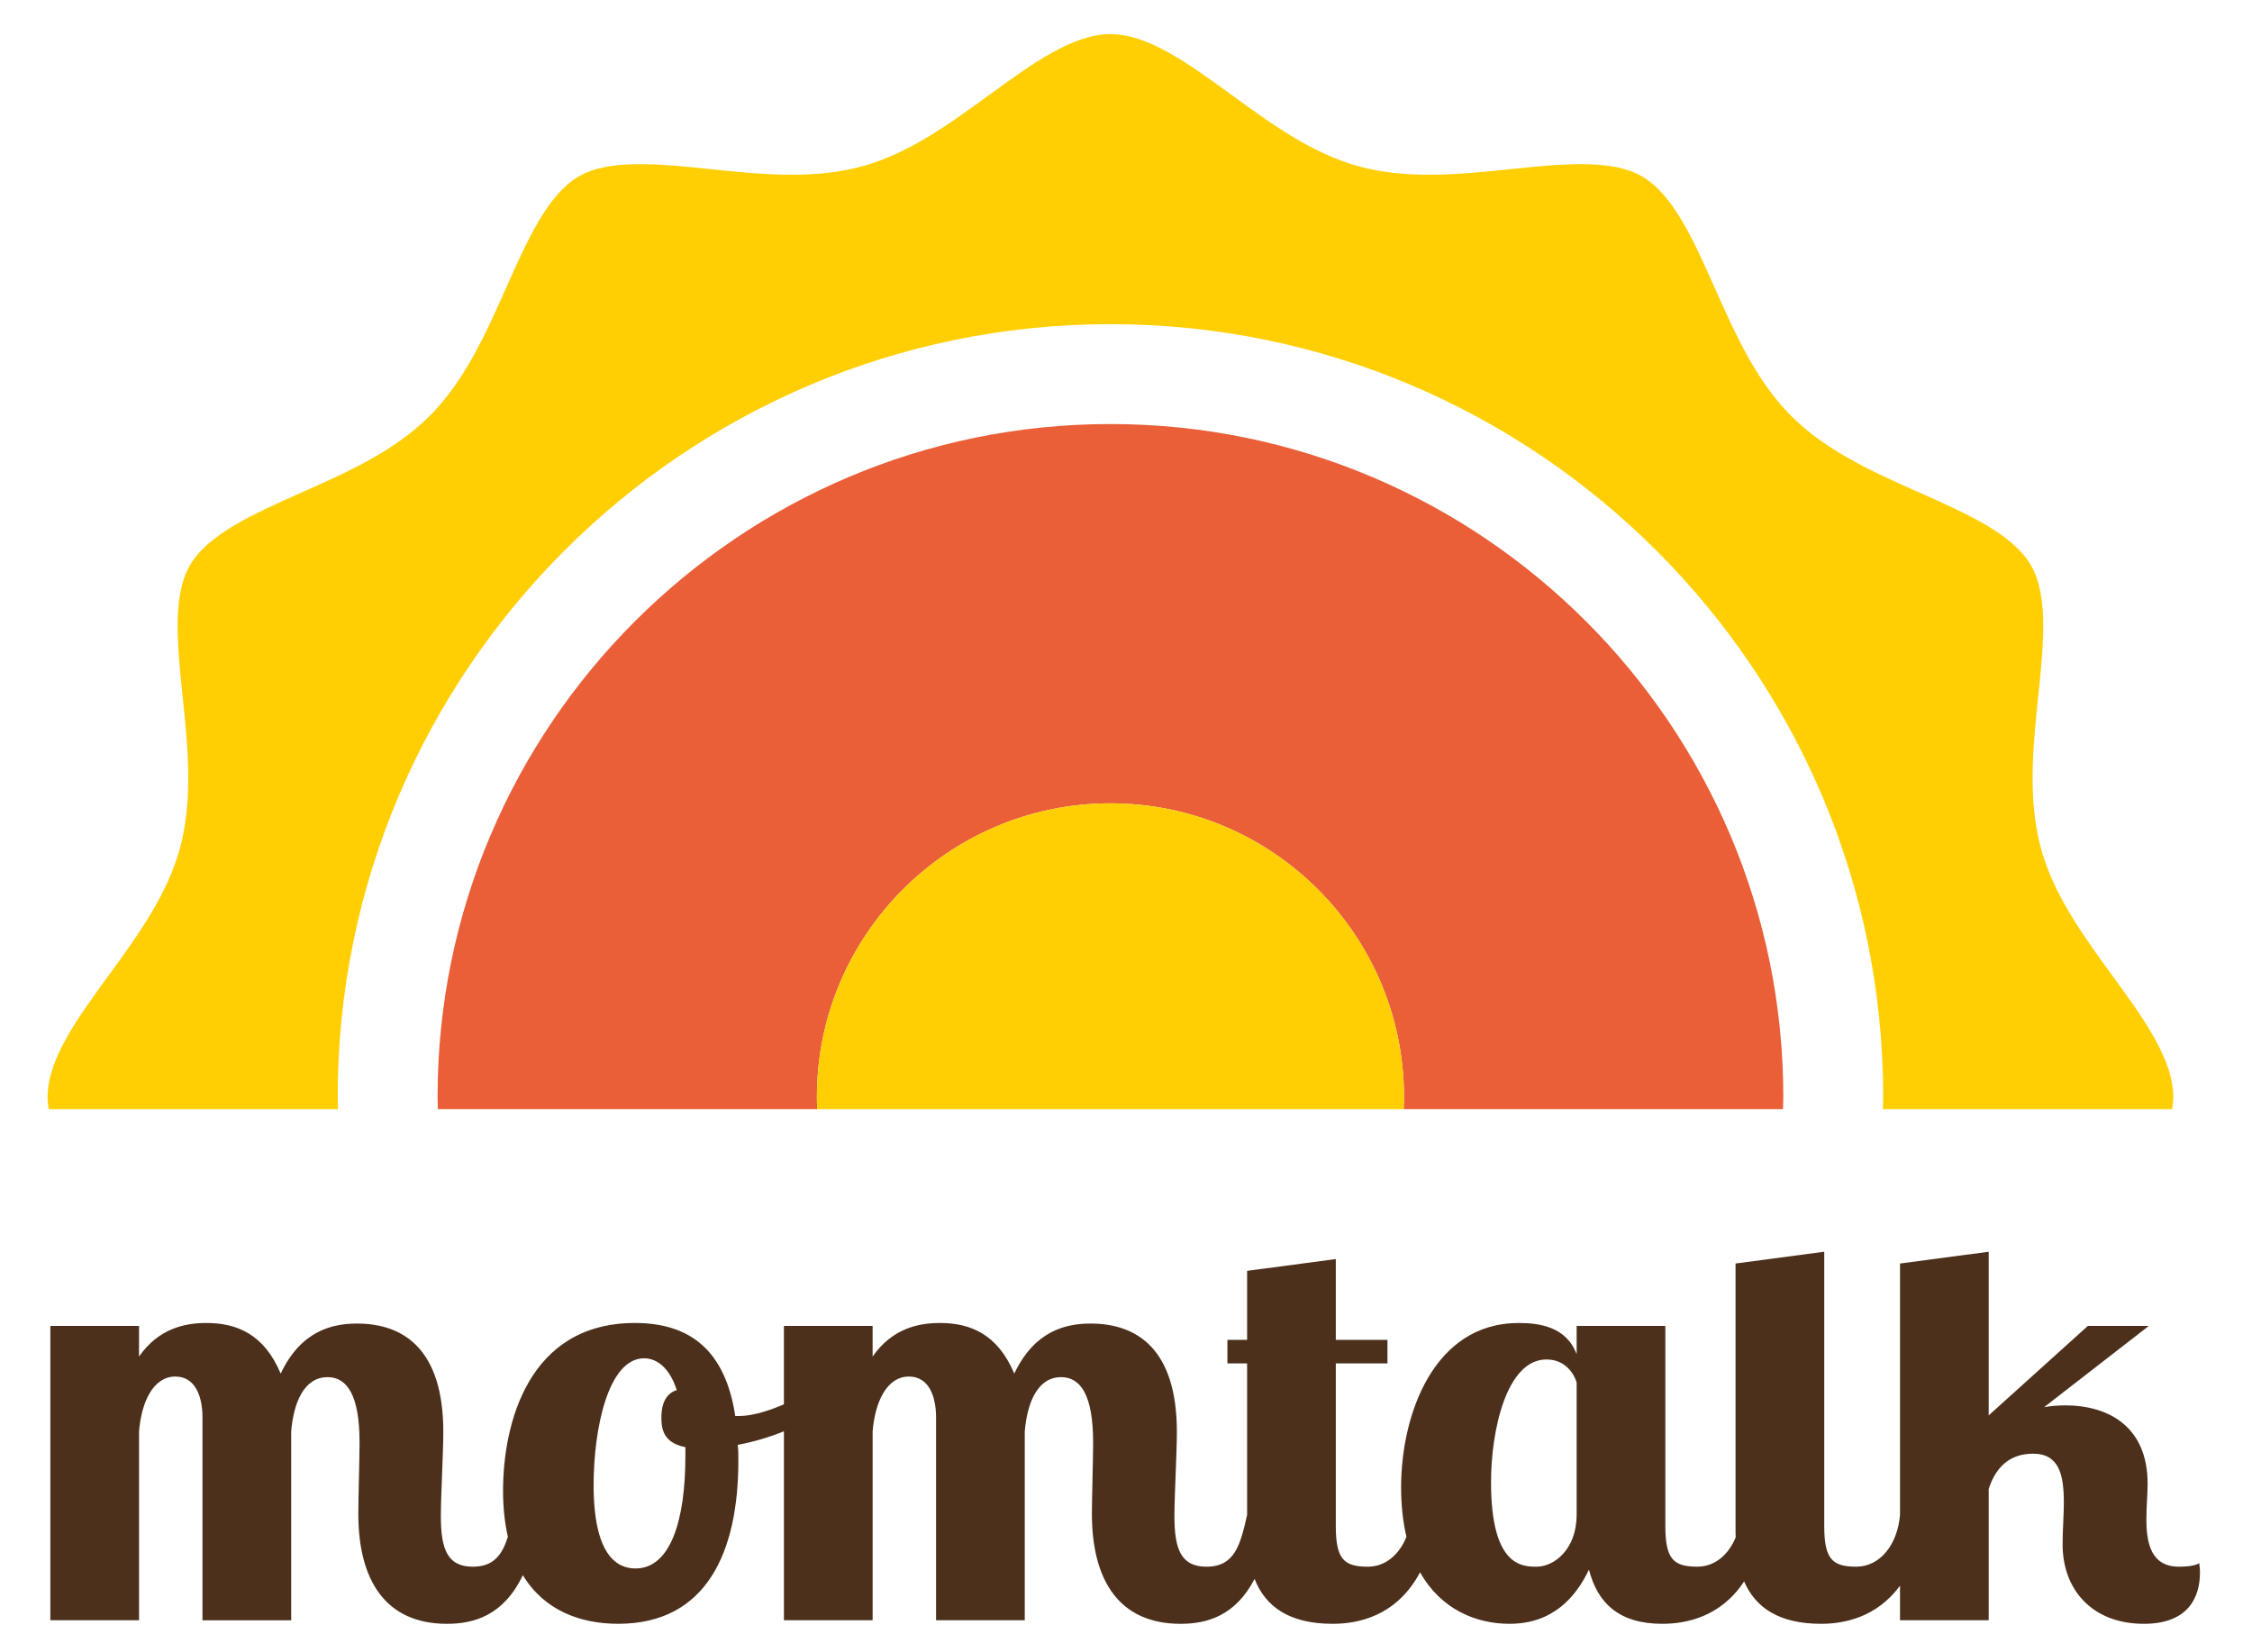
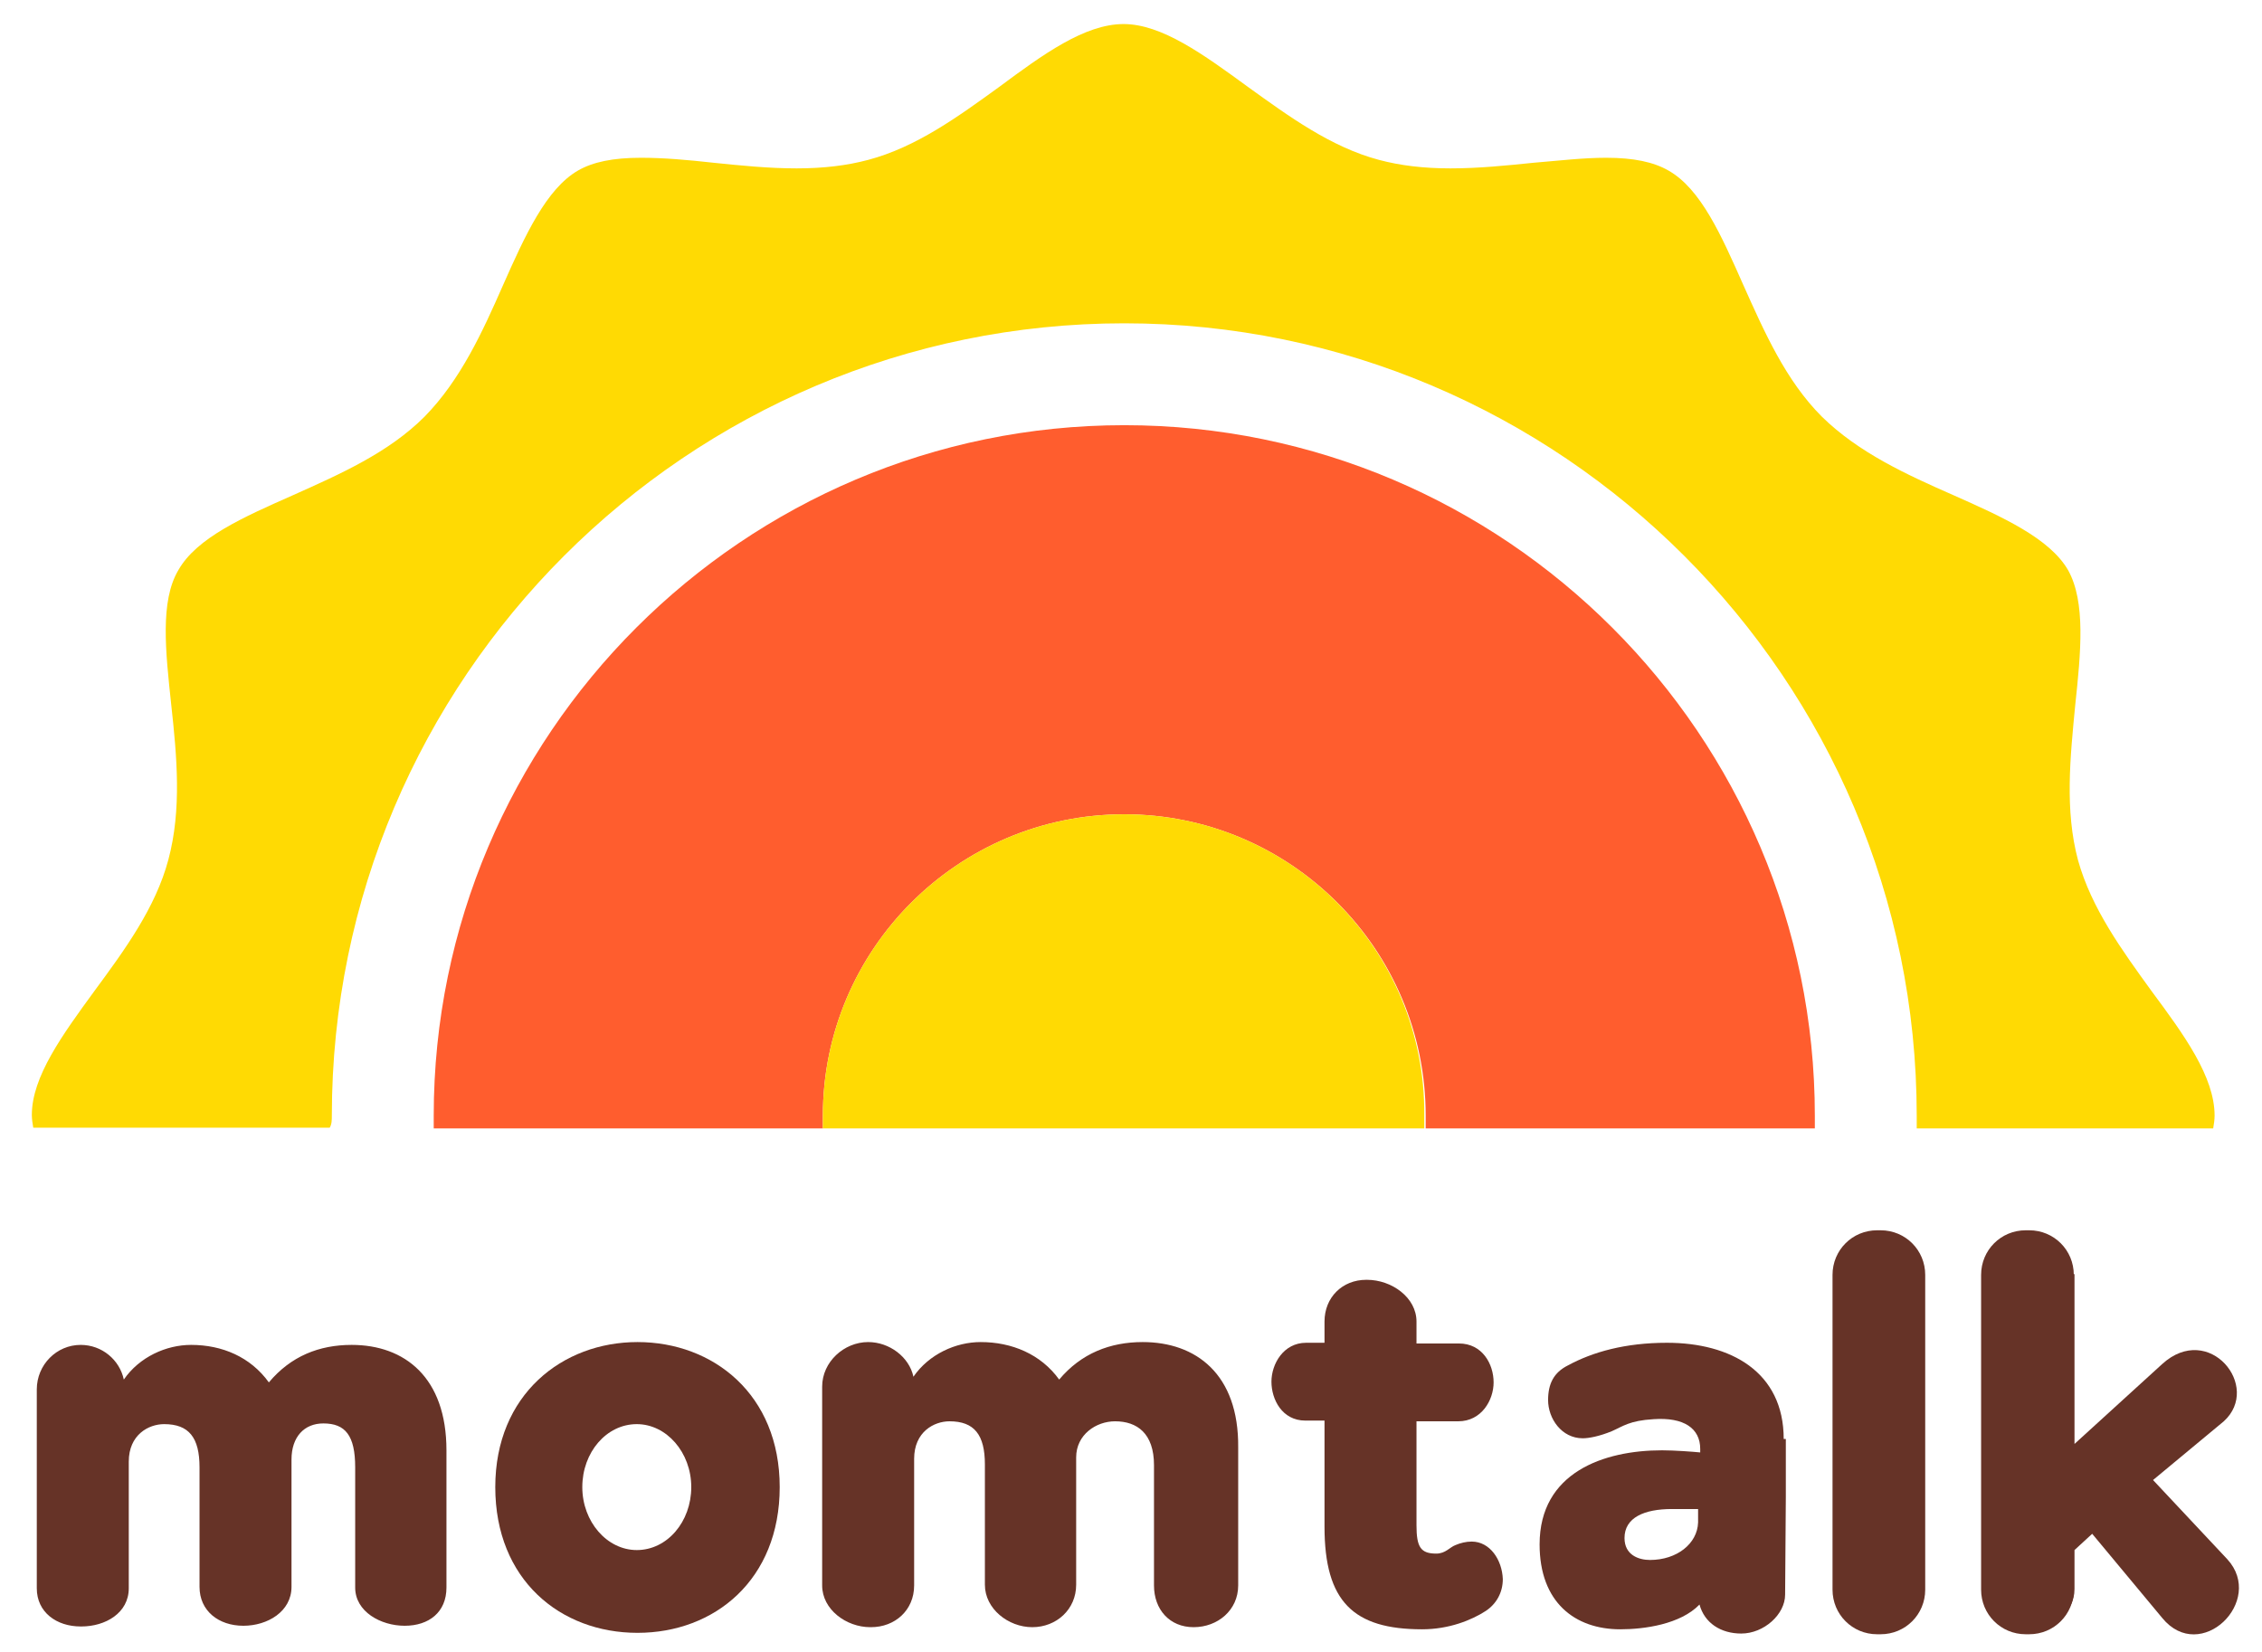
- <svg xmlns="http://www.w3.org/2000/svg" version="1.1" id="Layer_1" x="0px" y="0px" width="300px" height="220px" viewBox="0 0 300 220" enable-background="new 0 0 300 220" xml:space="preserve">
-   <path fill="#FFCF04" d="M44.988,146.128c0-56.763,46.179-102.942,102.941-102.942c56.759,0,102.939,46.178,102.939,102.942  c0,0.547-0.031,1.087-0.041,1.63h38.541c0.088-0.548,0.142-1.091,0.142-1.63c0-5.022-3.955-10.449-8.141-16.198  c-3.852-5.29-7.837-10.76-9.51-17.021c-1.74-6.513-1.028-13.41-0.339-20.08c0.715-6.916,1.389-13.447-0.957-17.504  c-2.413-4.168-8.472-6.862-14.889-9.715c-6.073-2.701-12.355-5.495-17.045-10.186c-4.691-4.689-7.484-10.97-10.186-17.046  c-2.852-6.414-5.546-12.475-9.717-14.888c-1.917-1.109-4.5-1.625-8.132-1.625c-2.9,0-6.042,0.325-9.371,0.668  c-3.543,0.366-7.203,0.745-10.837,0.745c-3.492,0-6.515-0.355-9.244-1.084c-6.259-1.673-11.73-5.658-17.02-9.509  c-5.744-4.185-11.17-8.137-16.188-8.141h-0.016c-5.019,0.004-10.445,3.957-16.19,8.141c-5.291,3.851-10.76,7.836-17.02,9.509  c-2.729,0.729-5.753,1.084-9.243,1.084c-3.635,0-7.295-0.379-10.838-0.745c-3.326-0.343-6.469-0.668-9.37-0.668  c-3.631,0-6.216,0.516-8.133,1.625c-4.169,2.413-6.863,8.474-9.716,14.888c-2.701,6.076-5.493,12.356-10.186,17.046  c-4.689,4.691-10.971,7.485-17.044,10.186c-6.416,2.853-12.476,5.547-14.889,9.716c-2.345,4.056-1.67,10.587-0.957,17.503  c0.689,6.67,1.402,13.566-0.338,20.081c-1.674,6.26-5.658,11.73-9.511,17.02c-4.186,5.749-8.141,11.176-8.141,16.198  c0,0.539,0.054,1.083,0.142,1.63h38.543C45.022,147.215,44.988,146.675,44.988,146.128" />
-   <path fill="#EA5F38" d="M147.928,56.49c-49.426,0-89.637,40.209-89.637,89.637c0,0.548,0.031,1.088,0.042,1.633h50.529  c-0.023-0.543-0.041-1.086-0.041-1.633c0-21.564,17.542-39.108,39.106-39.108c21.565,0,39.106,17.544,39.106,39.108  c0,0.548-0.02,1.09-0.041,1.633h50.53c0.01-0.546,0.041-1.086,0.041-1.633C237.565,96.7,197.355,56.49,147.928,56.49" />
-   <path fill="#FFCF04" d="M147.928,107.02c-21.564,0-39.106,17.544-39.106,39.107c0,0.548,0.018,1.09,0.041,1.631h78.131  c0.021-0.541,0.041-1.084,0.041-1.631C187.035,124.563,169.493,107.02,147.928,107.02" />
-   <path fill="#4C301C" d="M292.986,208.245c-0.657,0.391-1.806,0.47-2.707,0.47c-3.694,0-4.35-3.058-4.35-6.353  c0-1.646,0.166-3.293,0.166-4.705c0-7.45-5.006-10.432-10.997-10.432c-0.901,0-1.887,0.081-2.79,0.236l13.95-10.821h-8.123  l-13.21,11.92v-21.802l-11.815,1.57v33.484l0,0c-0.329,3.923-2.627,6.901-5.825,6.901c-3.202,0-4.268-1.02-4.268-5.411v-36.545  l-11.817,1.57v35.839c0,0.219,0.014,0.43,0.02,0.646c-0.969,2.337-2.795,3.901-5.105,3.901c-3.197,0-4.266-1.02-4.266-5.41V176.64  h-11.816v3.764c-1.393-3.686-5.003-4.155-7.713-4.155c-11.404,0-15.672,12.311-15.672,21.879c0,2.497,0.257,4.684,0.713,6.601  c-0.959,2.387-2.807,3.987-5.145,3.987c-3.2,0-4.267-1.02-4.267-5.412v-21.671h6.881v-3.139h-6.881v-10.759l-11.815,1.568v9.19  h-2.625v3.139h2.625v20.184c-0.902,3.999-1.641,6.899-5.415,6.899c-3.365,0-4.268-2.275-4.268-6.744  c0-2.665,0.326-8.471,0.326-11.214c0-10.979-5.251-14.432-11.485-14.432c-3.282,0-7.467,0.94-10.175,6.667  c-2.215-5.254-5.826-6.744-9.929-6.744c-2.79,0-6.318,0.706-8.943,4.471v-4.079h-11.817v10.442  c-2.146,0.939-4.309,1.556-5.906,1.556h-0.574c-1.313-8.627-5.907-12.39-13.375-12.39c-14.194,0-17.559,13.411-17.559,22.35  c0,2.312,0.234,4.339,0.643,6.137c-0.765,2.41-1.895,3.98-4.663,3.98c-3.365,0-4.267-2.275-4.267-6.744  c0-2.665,0.328-8.471,0.328-11.214c0-10.979-5.251-14.432-11.488-14.432c-3.281,0-7.466,0.94-10.175,6.667  c-2.215-5.254-5.825-6.744-9.928-6.744c-2.79,0-6.317,0.706-8.944,4.471v-4.079H6.706v39.212h11.817v-25.174  c0.328-3.922,1.887-7.293,4.841-7.293c2.789,0,3.609,2.903,3.609,5.413v27.055H38.79V190.68c0.328-3.844,1.722-7.216,4.841-7.216  c2.625,0,4.267,2.432,4.267,8.706c0,1.961-0.164,7.605-0.164,9.489c0,8.862,3.61,14.667,11.815,14.667  c3.631,0,7.557-1.139,10.101-6.479c2.833,4.675,7.621,6.475,12.71,6.475c11.816,0,16-9.644,16-21.722c0-0.707,0-1.412-0.082-2.119  c2.067-0.388,4.193-1.001,6.152-1.807v25.177h11.817v-25.174c0.328-3.922,1.887-7.293,4.841-7.293c2.789,0,3.61,2.903,3.61,5.413  v27.055h11.815V190.68c0.328-3.844,1.724-7.216,4.841-7.216c2.625,0,4.267,2.432,4.267,8.706c0,1.961-0.165,7.605-0.165,9.489  c0,8.862,3.611,14.667,11.817,14.667c3.516,0,7.31-1.063,9.857-5.983c1.463,3.73,4.663,5.981,10.408,5.981  c3.324,0,8.498-0.973,11.637-6.861c2.794,4.964,7.484,6.861,11.912,6.861c5.826,0,8.862-3.607,10.585-7.216  c1.148,4.47,4.02,7.216,9.765,7.216c3.081,0,7.742-0.846,10.907-5.646c1.521,3.525,4.692,5.646,10.261,5.646  c2.953,0,7.355-0.786,10.504-5.08v4.608h11.815v-17.486c0.82-2.588,2.543-4.705,5.907-4.705c3.529,0,4.103,2.901,4.103,6.509  c0,1.726-0.165,3.687-0.165,5.569c0,6.038,3.939,10.585,10.832,10.585c5.908,0,7.467-3.528,7.467-6.823  C293.068,208.713,292.986,208.713,292.986,208.245 M91.304,193.971c0,8.549-1.97,14.98-6.646,14.98c-2.462,0-5.58-1.728-5.58-11.137  c0-7.294,1.887-16.861,6.729-16.861c1.23,0,3.2,0.706,4.348,4.233c-1.23,0.394-2.05,1.491-2.05,3.688c0,1.803,0.491,3.372,3.2,3.921  V193.971z M210.032,201.813c0,4.548-2.954,6.901-5.333,6.901c-2.053,0-6.072-0.156-6.072-11.291c0-6.824,2.052-16.314,7.384-16.314  c2.708,0,3.775,2.197,4.021,3.06V201.813L210.032,201.813z" />
+ <svg xmlns="http://www.w3.org/2000/svg" version="1.1" id="Layer_1" x="0px" y="0px" viewBox="0 0 319.7 233.5" style="enable-background:new 0 0 319.7 233.5;" xml:space="preserve">
+   <style type="text/css">
+ 	.st0{fill:#FFDA03;}
+ 	.st1{fill:#FF5D2E;}
+ 	.st2{fill:#663327;}
+ </style>
+   <g>
+     <path id="XMLID_6_" class="st0" d="M46.9,157.7c0-61.8,50.3-112,112-112s112,50.3,112,112c0,0.6,0,1.2,0,1.8h41.9   c0.1-0.6,0.2-1.2,0.2-1.8c0-5.5-4.3-11.4-8.9-17.6c-4.2-5.8-8.5-11.7-10.4-18.5c-1.9-7.1-1.1-14.6-0.4-21.9   c0.8-7.5,1.5-14.6-1-19.1c-2.6-4.5-9.2-7.5-16.2-10.6c-6.6-2.9-13.4-6-18.6-11.1c-5.1-5.1-8.1-11.9-11.1-18.6   c-3.1-7-6-13.6-10.6-16.2c-2.1-1.2-4.9-1.8-8.8-1.8c-3.2,0-6.6,0.4-10.2,0.7c-3.9,0.4-7.8,0.8-11.8,0.8c-3.8,0-7.1-0.4-10.1-1.2   c-6.8-1.8-12.8-6.2-18.5-10.3c-6.3-4.6-12.2-8.9-17.6-8.9h0c-5.5,0-11.4,4.3-17.6,8.9c-5.8,4.2-11.7,8.5-18.5,10.3   c-3,0.8-6.3,1.2-10.1,1.2c-4,0-7.9-0.4-11.8-0.8c-3.6-0.4-7-0.7-10.2-0.7c-4,0-6.8,0.6-8.9,1.8c-4.5,2.6-7.5,9.2-10.6,16.2   c-2.9,6.6-6,13.4-11.1,18.6c-5.1,5.1-11.9,8.1-18.6,11.1c-7,3.1-13.6,6-16.2,10.6c-2.6,4.4-1.8,11.5-1,19   c0.8,7.3,1.5,14.8-0.4,21.9c-1.8,6.8-6.2,12.8-10.4,18.5c-4.6,6.3-8.9,12.2-8.9,17.6c0,0.6,0.1,1.2,0.2,1.8h41.9   C46.9,158.9,46.9,158.3,46.9,157.7z" />
+     <path id="XMLID_5_" class="st1" d="M158.9,60.1c-53.8,0-97.6,43.8-97.6,97.6c0,0.6,0,1.2,0,1.8h55c0-0.6,0-1.2,0-1.8   c0-23.5,19.1-42.6,42.6-42.6c23.5,0,42.6,19.1,42.6,42.6c0,0.6,0,1.2,0,1.8h55c0-0.6,0-1.2,0-1.8   C256.5,103.9,212.7,60.1,158.9,60.1z" />
+     <path id="XMLID_4_" class="st0" d="M158.9,115.1c-23.5,0-42.6,19.1-42.6,42.6c0,0.6,0,1.2,0,1.8h85c0-0.6,0-1.2,0-1.8   C201.5,134.2,182.4,115.1,158.9,115.1z" />
+   </g>
+   <path class="st2" d="M208,217.9c-0.8,0-1.6,0.2-2.3,0.5c-0.8,0.3-1.4,1.2-2.7,1.2c-2.2,0-2.8-0.9-2.8-4v-14.7h5.9c3.3,0,5-3,5-5.5  c0-2.6-1.6-5.5-4.9-5.5h-6v-3.1c0-3.4-3.5-5.9-7-5.9h-0.1c-3.4,0-5.9,2.5-5.9,5.9v2.1l0,0v0.9h-2.6c-3.2,0-4.9,3-4.9,5.5  c0,2.5,1.5,5.5,4.8,5.5h2.7v15c0,10.6,4.1,14.5,13.8,14.5c3.8,0,7-1.3,9-2.6c1.5-1,2.4-2.6,2.4-4.5  C212.3,220.5,210.6,217.9,208,217.9z" />
+   <path class="st2" d="M252.1,203.4c0-9.5-7.5-13.6-16.5-13.6c-5.9,0-10.5,1.3-14,3.2c-2,1-2.8,2.6-2.8,4.9c0,2.6,1.9,5.4,4.9,5.4  c0.9,0,2.4-0.3,4.1-1c1.6-0.7,2.5-1.5,5.9-1.7c4.3-0.3,6.6,1.3,6.6,4.2v0.5c-1-0.1-3.6-0.3-5.4-0.3c-8.2,0-17.3,3.1-17.3,13.3  c0,8.2,5,12,11.4,12c3.4,0,8.5-0.7,11.2-3.5c0.7,2.6,3,4.1,5.9,4.1c3.2,0,6.2-2.7,6.2-5.5l0.1-13.8c0,0,0-0.1,0-0.1V203.4z   M233.2,220.5c-1.6,0-3.6-0.7-3.6-3.1c0-2.9,2.8-4.1,6.7-4.1c1.4,0,2.9,0,3.7,0l0,1.9C239.9,218.2,237,220.5,233.2,220.5z" />
+   <path class="st2" d="M280.4,178.9l0.8,4.6v41.1c0,3.4,2.1,5.3,5.5,5.3h0.1c3.4,0,6.4-1.9,6.4-5.3v-5.5l2.5-2.3l9.9,11.9  c5.4,6.6,14.6-2.4,9.2-8.3l-10.5-11.2l10-8.3c5.4-4.9-2.1-14.1-8.7-8.1l-12.4,11.3v-24" />
+   <path class="st2" d="M90.1,189.7c-10.6,0-20.1,7.4-20.1,20.5s9.2,20.6,20.1,20.6s20.1-7.5,20.1-20.6S100.8,189.7,90.1,189.7z   M90,219.1c-4.2,0-7.7-4-7.7-8.9c0-4.9,3.4-8.9,7.7-8.9c4.2,0,7.7,4,7.7,8.9C97.7,215.1,94.3,219.1,90,219.1z" />
+   <path class="st2" d="M49.7,190.1c-4.6,0-8.6,1.6-11.7,5.3c-2.6-3.6-6.6-5.3-11-5.3c-3.5,0-7.3,1.7-9.5,4.9l0,0  c-0.6-2.8-3.1-4.9-6.1-4.9c-3.4,0-6.2,2.8-6.2,6.3v12.8c0,0.2,0,0.3,0,0.5v1.3c0,0.2,0,0.3,0,0.5v13c0,3.4,2.8,5.4,6.2,5.4h0.1  c3.4,0,6.7-1.9,6.7-5.4v-13c0-0.2,0-0.4,0-0.6v-4.3c0-3.8,2.8-5.3,5-5.3c3.5,0,5,1.9,5,6.1v13.8l0,0v3.1c0,3.4,2.7,5.5,6.2,5.5h0  c3.4,0,6.8-2,6.8-5.5v-3.1l0,0v-14.9c0-3.2,1.8-5.1,4.5-5.1c3.1,0,4.5,1.7,4.5,6.2v3.7c0,0.1,0,0.2,0,0.3v13c0,3.4,3.6,5.4,7,5.4h0  c3.4,0,5.9-1.9,5.9-5.4v-3.8l0,0V205C63.1,194.7,57.2,190.1,49.7,190.1z" />
+   <path class="st2" d="M161.5,189.7c-4.6,0-8.7,1.6-11.8,5.3c-2.6-3.6-6.7-5.3-11.1-5.3c-3.5,0-7.3,1.7-9.5,4.9l0,0  c-0.6-2.8-3.4-4.9-6.4-4.9c-3.4,0-6.5,2.8-6.5,6.3v12.8c0,0.2,0,0.3,0,0.5v1.3c0,0.2,0,0.3,0,0.5v13c0,3.4,3.4,5.9,6.8,5.9h0.1  c3.4,0,6.1-2.4,6.1-5.9v-13c0-0.2,0-0.4,0-0.6v-4.3c0-3.8,2.8-5.3,5-5.3c3.5,0,5,1.9,5,6.1v13.8l0,0v3.2c0,3.4,3.3,6,6.7,6h0  c3.4,0,6.2-2.5,6.2-6v-3.2l0,0v-14.8c0-3.2,2.8-5.1,5.5-5.1c3.1,0,5.5,1.7,5.5,6.2v3.7c0,0.1,0,0.2,0,0.3v13c0,3.4,2.2,5.9,5.6,5.9  h0c3.4,0,6.3-2.4,6.3-5.9v-3.8l0,0v-15.7C175.1,194.2,169,189.7,161.5,189.7z" />
+   <path class="st2" d="M272.1,180.2c0-3.5-2.8-6.3-6.3-6.3h-0.5c-3.5,0-6.3,2.8-6.3,6.3v44.5c0,3.5,2.8,6.3,6.3,6.3h0.5  c3.5,0,6.3-2.8,6.3-6.3V180.2z" />
+   <path class="st2" d="M293.1,180.2c0-3.5-2.8-6.3-6.3-6.3h-0.5c-3.5,0-6.3,2.8-6.3,6.3v44.5c0,3.5,2.8,6.3,6.3,6.3h0.5  c3.5,0,6.3-2.8,6.3-6.3V180.2z" />
</svg>
